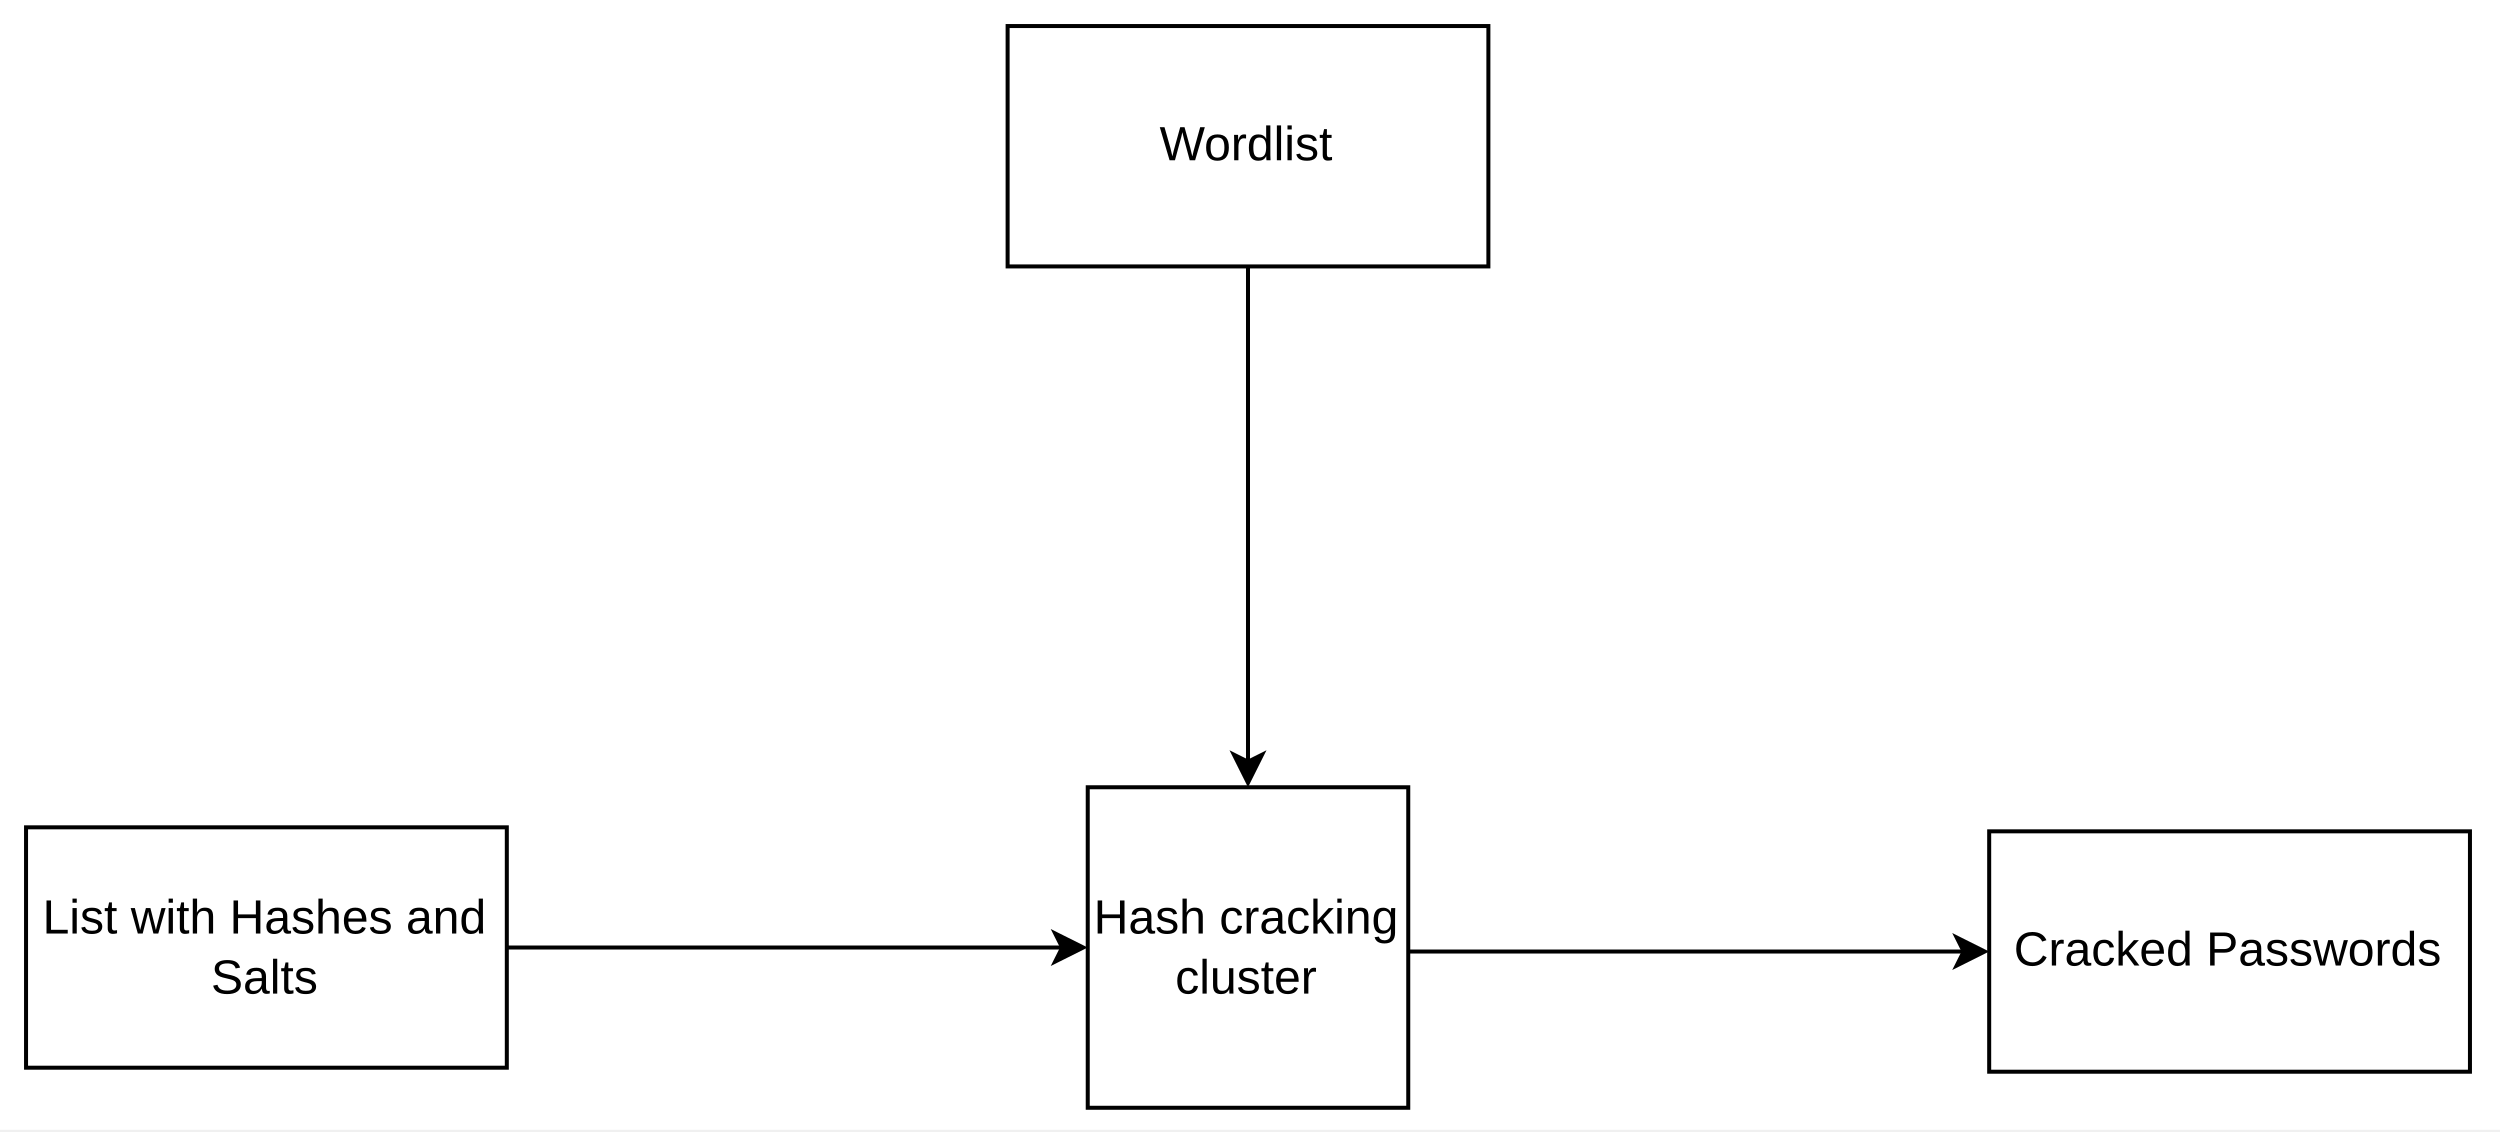
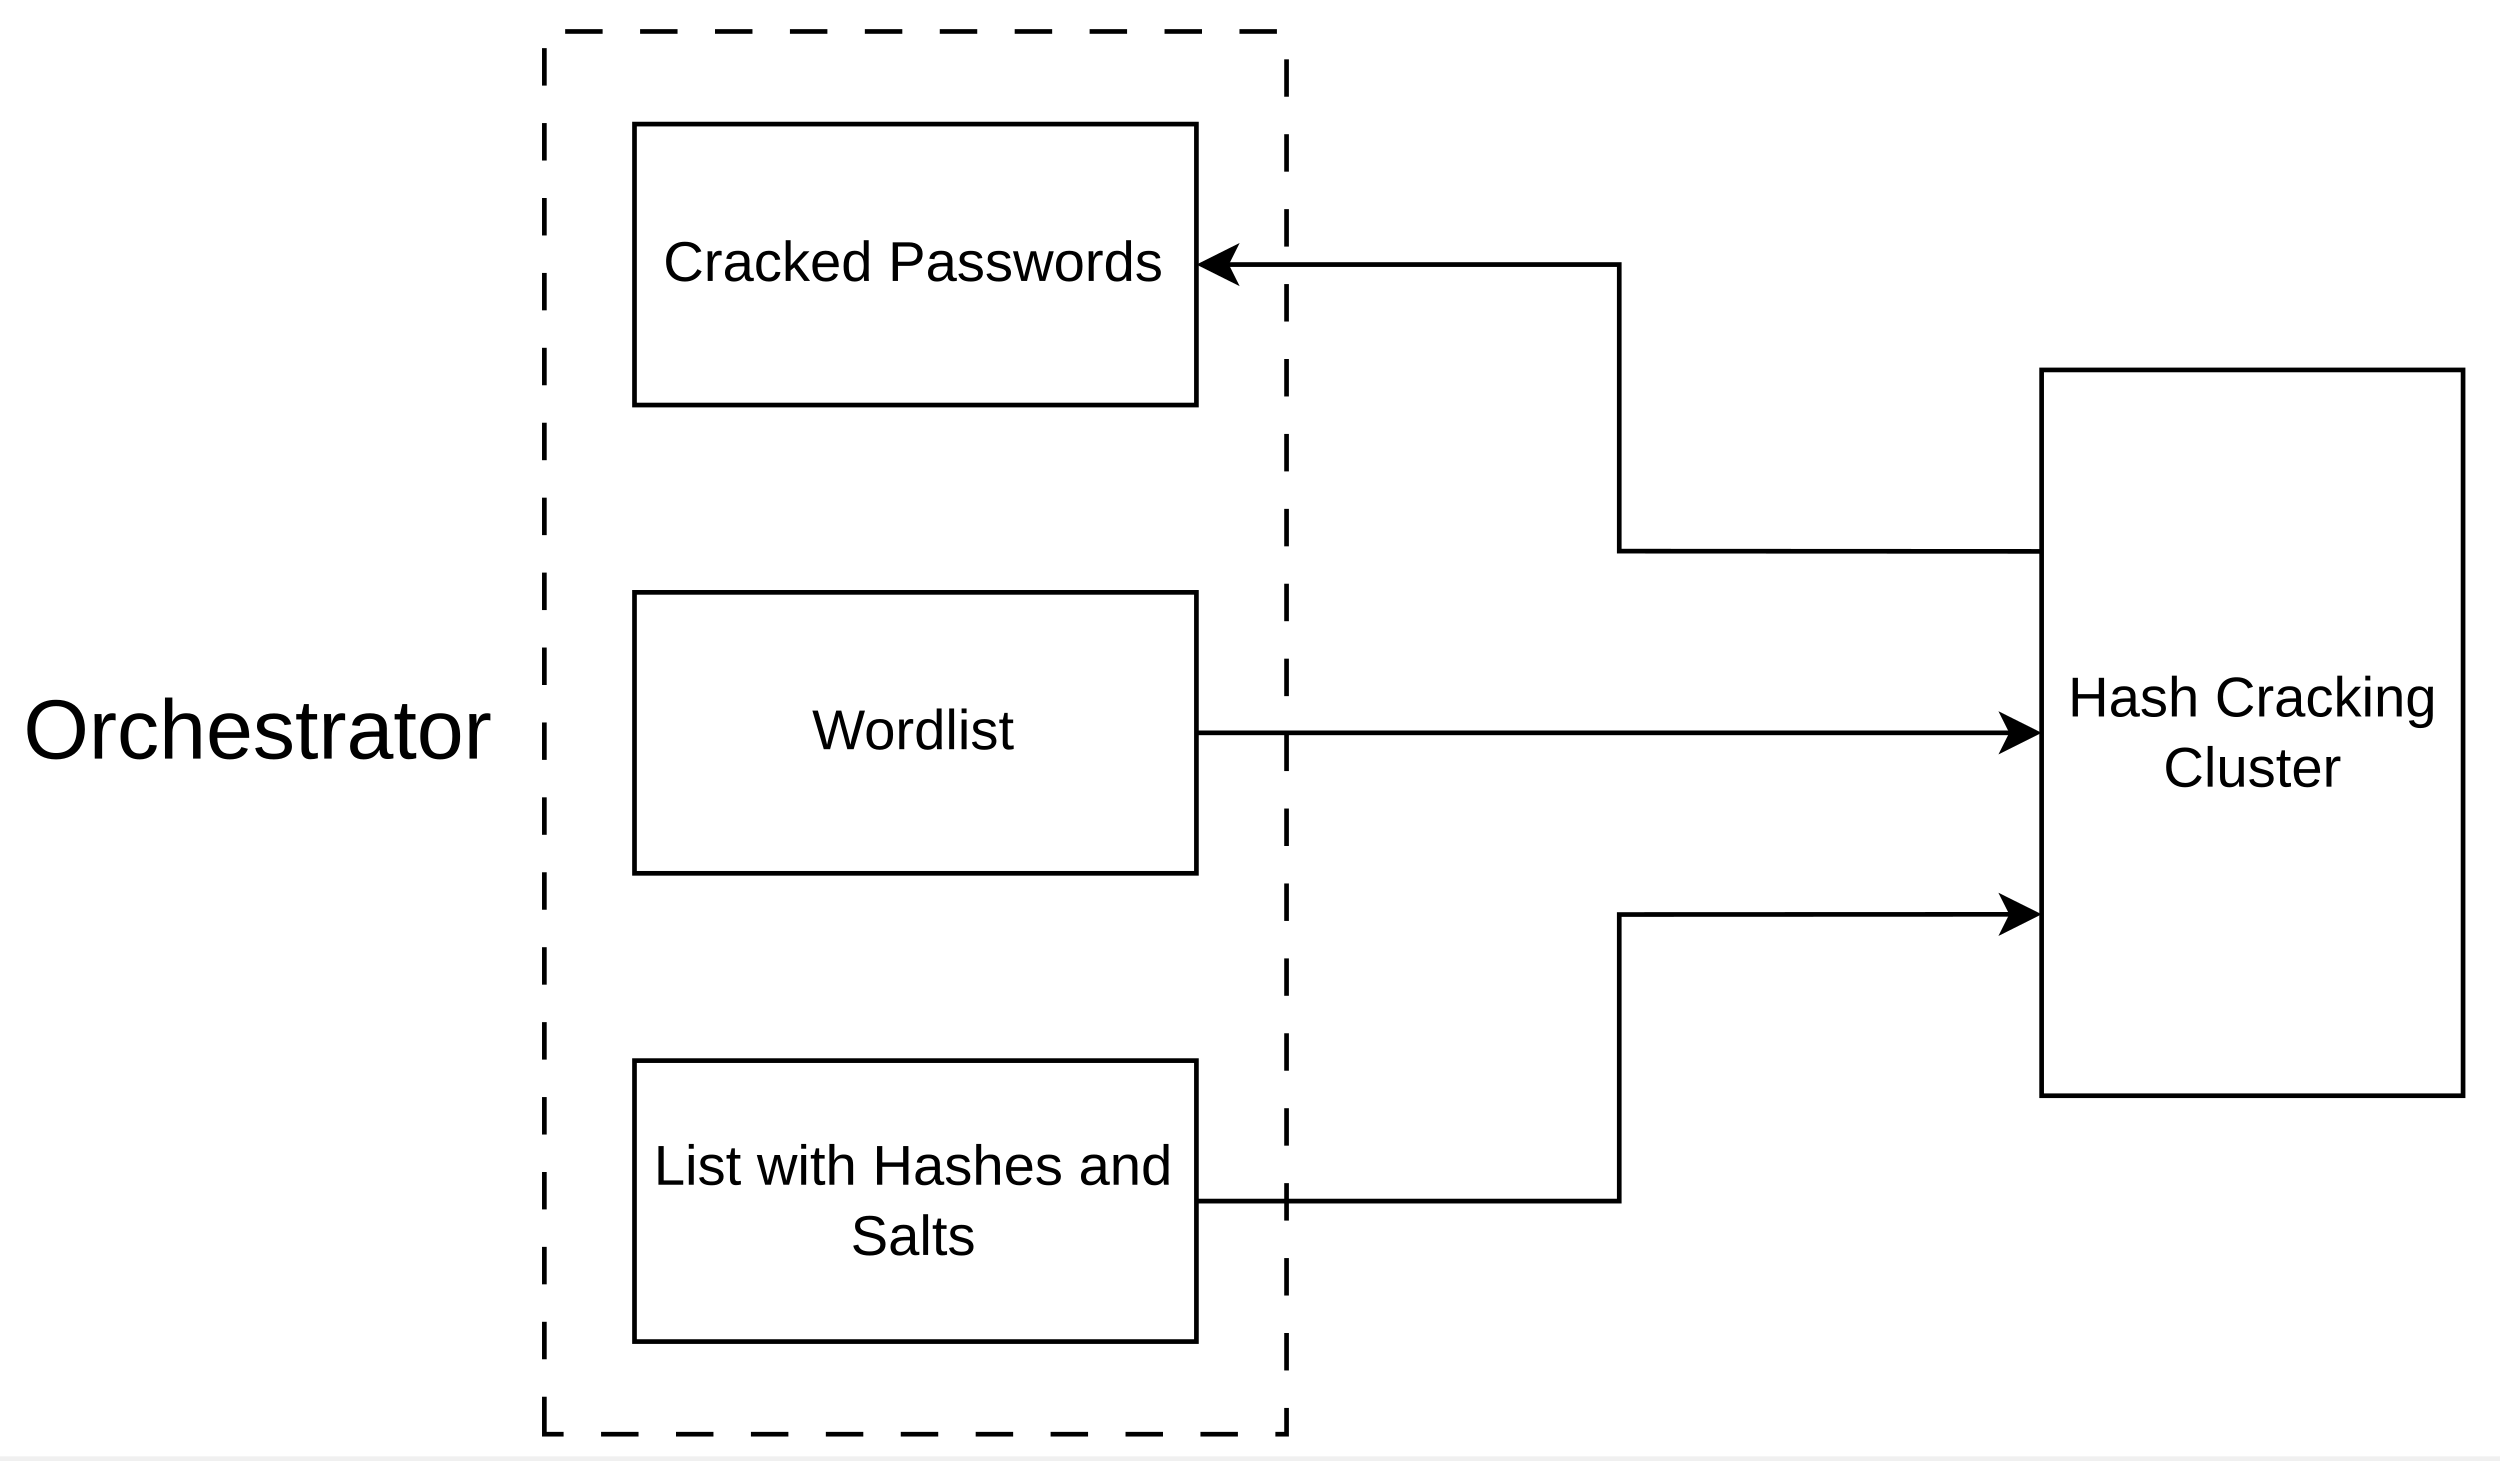
- <svg xmlns="http://www.w3.org/2000/svg" version="1.1" id="svg2" width="592" height="267.84" viewBox="0 0 592 267.84">
+ <svg xmlns="http://www.w3.org/2000/svg" version="1.1" id="svg2" width="506.56" height="296" viewBox="0 0 506.56 296">
  <defs id="defs6">
    <clipPath clipPathUnits="userSpaceOnUse" id="clipPath16">
-       <path d="M 0,0 H 1850 V 836.058 H 0 Z" clip-rule="evenodd" id="path14" />
+       <path d="M 0,0 H 1583.333 V 922.129 H 0 Z" clip-rule="evenodd" id="path14" />
    </clipPath>
    <clipPath clipPathUnits="userSpaceOnUse" id="clipPath28">
-       <path d="M 0,0 H 1850 V 836.058 H 0 Z" clip-rule="evenodd" id="path26" />
+       <path d="M 0,0 H 1583.333 V 922.129 H 0 Z" clip-rule="evenodd" id="path26" />
    </clipPath>
  </defs>
-   <g id="g8" transform="matrix(0.32,0,0,0.32,0,1.0029333e-5)">
+   <g id="g8" transform="matrix(0.32,0,0,0.32,0,7.4e-6)">
    <g id="g10">
      <g id="g12" clip-path="url(#clipPath16)">
-         <g id="g18" transform="scale(2.964743)">
-           <path d="M 0,0 H 624 V 284 H 0 Z" style="fill:#ffffff;fill-opacity:1;fill-rule:nonzero;stroke:none" id="path20" />
+         <g id="g18" transform="scale(2.965044)">
+           <path d="M 0,0 H 534 V 313 H 0 Z" style="fill:#ffffff;fill-opacity:1;fill-rule:nonzero;stroke:none" id="path20" />
        </g>
      </g>
    </g>
    <g id="g22">
      <g id="g24" clip-path="url(#clipPath28)">
-         <g id="g30" transform="matrix(2.964743,0,0,2.964743,1.482372,1.482372)">
-           <path d="M 126,236 H 264.63" style="fill:none;stroke:#000000;stroke-width:1;stroke-linecap:butt;stroke-linejoin:miter;stroke-miterlimit:10;stroke-dasharray:none;stroke-opacity:1" id="path32" />
-           <path d="m 269.88,236 -7,3.5 1.75,-3.5 -1.75,-3.5 z" style="fill:#000000;fill-opacity:1;fill-rule:nonzero;stroke:none" id="path34" />
-           <path d="m 269.88,236 -7,3.5 1.75,-3.5 -1.75,-3.5 z" style="fill:none;stroke:#000000;stroke-width:1;stroke-linecap:butt;stroke-linejoin:miter;stroke-miterlimit:10;stroke-dasharray:none;stroke-opacity:1" id="path36" />
-           <path d="m 6,206 h 120 v 60 H 6 Z" style="fill:#ffffff;fill-opacity:1;fill-rule:nonzero;stroke:none" id="path38" />
-           <path d="m 6,206 h 120 v 60 H 6 Z" style="fill:none;stroke:#000000;stroke-width:1;stroke-linecap:butt;stroke-linejoin:miter;stroke-miterlimit:10;stroke-dasharray:none;stroke-opacity:1" id="path40" />
+         <g id="g30" transform="matrix(2.965044,0,0,2.965044,1.482522,1.482522)">
+           <path d="m 255,256 h 90.3 v -61.2 l 83.84,-0.04" style="fill:none;stroke:#000000;stroke-width:1;stroke-linecap:butt;stroke-linejoin:miter;stroke-miterlimit:10;stroke-dasharray:none;stroke-opacity:1" id="path32" />
+           <path d="m 434.39,194.75 -7,3.51 1.75,-3.5 -1.76,-3.5 z" style="fill:#000000;fill-opacity:1;fill-rule:nonzero;stroke:none" id="path34" />
+           <path d="m 434.39,194.75 -7,3.51 1.75,-3.5 -1.76,-3.5 z" style="fill:none;stroke:#000000;stroke-width:1;stroke-linecap:butt;stroke-linejoin:miter;stroke-miterlimit:10;stroke-dasharray:none;stroke-opacity:1" id="path36" />
+           <path d="m 135,226 h 120 v 60 H 135 Z" style="fill:#ffffff;fill-opacity:1;fill-rule:nonzero;stroke:none" id="path38" />
+           <path d="m 135,226 h 120 v 60 H 135 Z" style="fill:none;stroke:#000000;stroke-width:1;stroke-linecap:butt;stroke-linejoin:miter;stroke-miterlimit:10;stroke-dasharray:none;stroke-opacity:1" id="path40" />
        </g>
-         <g id="g42" transform="scale(2.964773)">
-           <text xml:space="preserve" transform="translate(10.625,233)" style="font-variant:normal;font-weight:normal;font-size:12px;font-family:'Liberation Sans';-inkscape-font-specification:LiberationSans;writing-mode:lr-tb;fill:#000000;fill-opacity:1;fill-rule:nonzero;stroke:none" id="text46">
+         <g id="g42" transform="scale(2.965073)">
+           <text xml:space="preserve" transform="translate(139.625,253)" style="font-variant:normal;font-weight:normal;font-size:12px;font-family:'Liberation Sans';-inkscape-font-specification:LiberationSans;writing-mode:lr-tb;fill:#000000;fill-opacity:1;fill-rule:nonzero;stroke:none" id="text46">
            <tspan x="0 6.674 9.34 15.34 18.674 22.008 30.674 33.34 36.674 43.348 46.682 55.348 62.021 68.021 74.695 81.369 87.369 90.703 97.377 104.051" y="0" id="tspan44">List with Hashes and</tspan>
          </text>
-           <text xml:space="preserve" transform="translate(52.65625,248)" style="font-variant:normal;font-weight:normal;font-size:12px;font-family:'Liberation Sans';-inkscape-font-specification:LiberationSans;writing-mode:lr-tb;fill:#000000;fill-opacity:1;fill-rule:nonzero;stroke:none" id="text50">
+           <text xml:space="preserve" transform="translate(181.6562,268)" style="font-variant:normal;font-weight:normal;font-size:12px;font-family:'Liberation Sans';-inkscape-font-specification:LiberationSans;writing-mode:lr-tb;fill:#000000;fill-opacity:1;fill-rule:nonzero;stroke:none" id="text50">
            <tspan x="0 8.004 14.678 17.344 20.678" y="0" id="tspan48">Salts</tspan>
          </text>
        </g>
-         <g id="g52" transform="matrix(2.964743,0,0,2.964743,1.482372,1.482372)">
-           <path d="M 351,237 H 489.64" style="fill:none;stroke:#000000;stroke-width:1;stroke-linecap:butt;stroke-linejoin:miter;stroke-miterlimit:10;stroke-dasharray:none;stroke-opacity:1" id="path54" />
-           <path d="m 494.89,237 -7,3.5 1.75,-3.5 -1.75,-3.5 z" style="fill:#000000;fill-opacity:1;fill-rule:nonzero;stroke:none" id="path56" />
-           <path d="m 494.89,237 -7,3.5 1.75,-3.5 -1.75,-3.5 z" style="fill:none;stroke:#000000;stroke-width:1;stroke-linecap:butt;stroke-linejoin:miter;stroke-miterlimit:10;stroke-dasharray:none;stroke-opacity:1" id="path58" />
-           <path d="m 271,196 h 80 v 80 h -80 z" style="fill:#ffffff;fill-opacity:1;fill-rule:nonzero;stroke:none" id="path60" />
-           <path d="m 271,196 h 80 v 80 h -80 z" style="fill:none;stroke:#000000;stroke-width:1;stroke-linecap:butt;stroke-linejoin:miter;stroke-miterlimit:10;stroke-dasharray:none;stroke-opacity:1" id="path62" />
+         <g id="g52" transform="matrix(2.965044,0,0,2.965044,1.482522,1.482522)">
+           <path d="m 261.37,56 h 83.93 v 61.2 L 435.5,117.25" style="fill:none;stroke:#000000;stroke-width:1;stroke-linecap:butt;stroke-linejoin:miter;stroke-miterlimit:10;stroke-dasharray:none;stroke-opacity:1" id="path54" />
+           <path d="m 256.12,56 7,-3.5 -1.75,3.5 1.75,3.5 z" style="fill:#000000;fill-opacity:1;fill-rule:nonzero;stroke:none" id="path56" />
+           <path d="m 256.12,56 7,-3.5 -1.75,3.5 1.75,3.5 z" style="fill:none;stroke:#000000;stroke-width:1;stroke-linecap:butt;stroke-linejoin:miter;stroke-miterlimit:10;stroke-dasharray:none;stroke-opacity:1" id="path58" />
+           <path d="M 135,26 H 255 V 86 H 135 Z" style="fill:#ffffff;fill-opacity:1;fill-rule:nonzero;stroke:none" id="path60" />
+           <path d="M 135,26 H 255 V 86 H 135 Z" style="fill:none;stroke:#000000;stroke-width:1;stroke-linecap:butt;stroke-linejoin:miter;stroke-miterlimit:10;stroke-dasharray:none;stroke-opacity:1" id="path62" />
        </g>
-         <g id="g64" transform="scale(2.964773)">
-           <text xml:space="preserve" transform="translate(272.9844,233)" style="font-variant:normal;font-weight:normal;font-size:12px;font-family:'Liberation Sans';-inkscape-font-specification:LiberationSans;writing-mode:lr-tb;fill:#000000;fill-opacity:1;fill-rule:nonzero;stroke:none" id="text68">
-             <tspan x="0 8.666 15.34 21.34 28.014 31.348 37.348 41.344 48.018 54.018 60.018 62.684 69.357" y="0" id="tspan66">Hash cracking</tspan>
-           </text>
-           <text xml:space="preserve" transform="translate(293.3281,248)" style="font-variant:normal;font-weight:normal;font-size:12px;font-family:'Liberation Sans';-inkscape-font-specification:LiberationSans;writing-mode:lr-tb;fill:#000000;fill-opacity:1;fill-rule:nonzero;stroke:none" id="text72">
-             <tspan x="0 6 8.666 15.34 21.34 24.674 31.348" y="0" id="tspan70">cluster</tspan>
+         <g id="g64" transform="scale(2.965073)">
+           <text xml:space="preserve" transform="translate(141.6406,60)" style="font-variant:normal;font-weight:normal;font-size:12px;font-family:'Liberation Sans';-inkscape-font-specification:LiberationSans;writing-mode:lr-tb;fill:#000000;fill-opacity:1;fill-rule:nonzero;stroke:none" id="text68">
+             <tspan x="0 8.666 12.662 19.336 25.336 31.336 38.01 44.684 48.018 56.021 62.695 68.695 74.695 83.361 90.035 94.031 100.705" y="0" id="tspan66">Cracked Passwords</tspan>
          </text>
        </g>
-         <g id="g74" transform="matrix(2.964743,0,0,2.964743,1.482372,1.482372)">
-           <path d="m 496,207 h 120 v 60 H 496 Z" style="fill:#ffffff;fill-opacity:1;fill-rule:nonzero;stroke:none" id="path76" />
-           <path d="m 496,207 h 120 v 60 H 496 Z" style="fill:none;stroke:#000000;stroke-width:1;stroke-linecap:butt;stroke-linejoin:miter;stroke-miterlimit:10;stroke-dasharray:none;stroke-opacity:1" id="path78" />
+         <g id="g70" transform="matrix(2.965044,0,0,2.965044,1.482522,1.482522)">
+           <path d="M 255,156 H 429.14" style="fill:none;stroke:#000000;stroke-width:1;stroke-linecap:butt;stroke-linejoin:miter;stroke-miterlimit:10;stroke-dasharray:none;stroke-opacity:1" id="path72" />
+           <path d="m 434.39,156 -7,3.5 1.75,-3.5 -1.75,-3.5 z" style="fill:#000000;fill-opacity:1;fill-rule:nonzero;stroke:none" id="path74" />
+           <path d="m 434.39,156 -7,3.5 1.75,-3.5 -1.75,-3.5 z" style="fill:none;stroke:#000000;stroke-width:1;stroke-linecap:butt;stroke-linejoin:miter;stroke-miterlimit:10;stroke-dasharray:none;stroke-opacity:1" id="path76" />
+           <path d="m 135,126 h 120 v 60 H 135 Z" style="fill:#ffffff;fill-opacity:1;fill-rule:nonzero;stroke:none" id="path78" />
+           <path d="m 135,126 h 120 v 60 H 135 Z" style="fill:none;stroke:#000000;stroke-width:1;stroke-linecap:butt;stroke-linejoin:miter;stroke-miterlimit:10;stroke-dasharray:none;stroke-opacity:1" id="path80" />
        </g>
-         <g id="g80" transform="scale(2.964773)">
-           <text xml:space="preserve" transform="translate(502.6406,241)" style="font-variant:normal;font-weight:normal;font-size:12px;font-family:'Liberation Sans';-inkscape-font-specification:LiberationSans;writing-mode:lr-tb;fill:#000000;fill-opacity:1;fill-rule:nonzero;stroke:none" id="text84">
-             <tspan x="0 8.666 12.662 19.336 25.336 31.336 38.01 44.684 48.018 56.021 62.695 68.695 74.695 83.361 90.035 94.031 100.705" y="0" id="tspan82">Cracked Passwords</tspan>
+         <g id="g82" transform="scale(2.965073)">
+           <text xml:space="preserve" transform="translate(173.4375,160)" style="font-variant:normal;font-weight:normal;font-size:12px;font-family:'Liberation Sans';-inkscape-font-specification:LiberationSans;writing-mode:lr-tb;fill:#000000;fill-opacity:1;fill-rule:nonzero;stroke:none" id="text86">
+             <tspan x="0 11.109 17.783 21.779 28.453 31.119 33.785 39.785" y="0" id="tspan84">Wordlist</tspan>
          </text>
        </g>
-         <g id="g86" transform="matrix(2.964743,0,0,2.964743,1.482372,1.482372)">
-           <path d="M 311,66 V 189.63" style="fill:none;stroke:#000000;stroke-width:1;stroke-linecap:butt;stroke-linejoin:miter;stroke-miterlimit:10;stroke-dasharray:none;stroke-opacity:1" id="path88" />
-           <path d="m 311,194.88 -3.5,-7 3.5,1.75 3.5,-1.75 z" style="fill:#000000;fill-opacity:1;fill-rule:nonzero;stroke:none" id="path90" />
-           <path d="m 311,194.88 -3.5,-7 3.5,1.75 3.5,-1.75 z" style="fill:none;stroke:#000000;stroke-width:1;stroke-linecap:butt;stroke-linejoin:miter;stroke-miterlimit:10;stroke-dasharray:none;stroke-opacity:1" id="path92" />
-           <path d="M 251,6 H 371 V 66 H 251 Z" style="fill:#ffffff;fill-opacity:1;fill-rule:nonzero;stroke:none" id="path94" />
-           <path d="M 251,6 H 371 V 66 H 251 Z" style="fill:none;stroke:#000000;stroke-width:1;stroke-linecap:butt;stroke-linejoin:miter;stroke-miterlimit:10;stroke-dasharray:none;stroke-opacity:1" id="path96" />
+         <g id="g88" transform="matrix(0,2.965044,-2.965044,0,1888.733,-960.6741)">
+           <path d="m 403,111 h 155 v 90 H 403 Z" style="fill:#ffffff;fill-opacity:1;fill-rule:nonzero;stroke:none" id="path90" />
+           <path d="m 403,111 h 155 v 90 H 403 Z" style="fill:none;stroke:#000000;stroke-width:1;stroke-linecap:butt;stroke-linejoin:miter;stroke-miterlimit:10;stroke-dasharray:none;stroke-opacity:1" id="path92" />
        </g>
-         <g id="g98" transform="scale(2.964773)">
-           <text xml:space="preserve" transform="translate(289.4375,40)" style="font-variant:normal;font-weight:normal;font-size:12px;font-family:'Liberation Sans';-inkscape-font-specification:LiberationSans;writing-mode:lr-tb;fill:#000000;fill-opacity:1;fill-rule:nonzero;stroke:none" id="text102">
-             <tspan x="0 11.109 17.783 21.779 28.453 31.119 33.785 39.785" y="0" id="tspan100">Wordlist</tspan>
+         <g id="g94" transform="scale(2.965073)">
+           <text xml:space="preserve" transform="translate(441.6406,153)" style="font-variant:normal;font-weight:normal;font-size:12px;font-family:'Liberation Sans';-inkscape-font-specification:LiberationSans;writing-mode:lr-tb;fill:#000000;fill-opacity:1;fill-rule:nonzero;stroke:none" id="text98">
+             <tspan x="0 8.666 15.34 21.34 28.014 31.348 40.014 44.01 50.684 56.684 62.684 65.35 72.023" y="0" id="tspan96">Hash Cracking</tspan>
+           </text>
+           <text xml:space="preserve" transform="translate(461.9844,168)" style="font-variant:normal;font-weight:normal;font-size:12px;font-family:'Liberation Sans';-inkscape-font-specification:LiberationSans;writing-mode:lr-tb;fill:#000000;fill-opacity:1;fill-rule:nonzero;stroke:none" id="text102">
+             <tspan x="0 8.666 11.332 18.006 24.006 27.34 34.014" y="0" id="tspan100">Cluster</tspan>
+           </text>
+         </g>
+         <g id="g104" transform="matrix(0,-2.965044,2.965044,0,117.1192,1042.213)">
+           <path d="m 61.22,76.25 h 8 v 1 h -8 z m 16,0 h 8 v 1 h -8 z m 16,0 h 8 v 1 h -8 z m 16,0 h 8 v 1 h -8 z m 16,0 h 8 v 1 h -8 z m 16,0 h 8 v 1 h -8 z m 16,0 h 8 v 1 h -8 z m 16,0 h 8 v 1 h -8 z m 16,0 h 8 v 1 h -8 z m 16,0 h 8 v 1 h -8 z m 16,0 h 8 v 1 h -8 z m 16,0 h 8 v 1 h -8 z m 16,0 h 8 v 1 h -8 z m 16,0 h 8 v 1 h -8 z m 16,0 h 8 v 1 h -8 z m 16,0 h 8 v 1 h -8 z m 16,0 h 8 v 1 h -8 z m 16,0 h 8 v 1 h -8 z M 345.28,81.193 v 8 h -1 v -8 z m 0,16 v 8 h -1 v -8 z m 0,16 v 8 h -1 v -8 z m 0,16 v 8 h -1 v -8 z m 0,16 v 8 h -1 v -8 z m 0,16 v 8 h -1 v -8 z m 0,16 v 8 h -1 V 177.194 Z m 0,16 v 8 h -1 v -8 z m 0,16 v 8 h -1 v -8 z m 0,16 v 8 h -1 v -8 z M 338.835,235.75 h -8 v -1 h 8 z m -16,0 h -8 v -1 h 8 z m -16,0 h -8 v -1 h 8 z m -16,0 h -8 v -1 h 8 z m -16,0 h -8 v -1 h 8 z m -16,0 h -8 v -1 h 8 z m -16,0 h -8 v -1 h 8 z m -16,0 h -8 v -1 h 8 z m -16,0 h -8 v -1 h 8 z m -16,0 h -8 v -1 h 8 z m -16,0 h -8 v -1 h 8 z m -16,0 h -8 v -1 h 8 z m -16,0 h -8 v -1 h 8 z m -16,0 h -8 v -1 h 8 z m -16,0 h -8 v -1 h 8 z m -16,0 H 90.833 v -1 h 8 z m -16,0 h -8 v -1 h 8 z m -16,0 H 58.833 v -1 h 8 z m -16,0 h -6.112 v -2.888 h 1 V 235.25 h -0.5 v -0.5 h 5.612 z m -6.112,-10.888 v -8 h 1 v 8 z m 0,-16 v -8 h 1 v 8 z m 0,-16 v -8 h 1 v 8 z m 0,-16 v -8 h 1 v 8 z m 0,-16 v -8 h 1 v 8 z m 0,-16 v -8 h 1 v 8 z m 0,-16 v -8 h 1 v 8 z m 0,-16 v -8 h 1 v 8 z m 0,-16 v -8 h 1 v 8 z m 0,-16 V 76.25 h 8.5 v 1 h -8 v -0.5 h 0.5 v 4.111 z" style="fill:#000000;fill-opacity:1;fill-rule:nonzero;stroke:none" id="path106" />
+         </g>
+         <g id="g108" transform="scale(2.965073)">
+           <text xml:space="preserve" transform="translate(4.984375,162)" style="font-variant:normal;font-weight:normal;font-size:18px;font-family:'Liberation Sans';-inkscape-font-specification:LiberationSans;writing-mode:lr-tb;fill:#000000;fill-opacity:1;fill-rule:nonzero;stroke:none" id="text112">
+             <tspan x="0 14.001 19.995 28.995 39.006 49.017 58.017 63.018 69.012 79.022 84.023 94.034" y="0" id="tspan110">Orchestrator</tspan>
          </text>
        </g>
      </g>
    </g>
  </g>
</svg>
